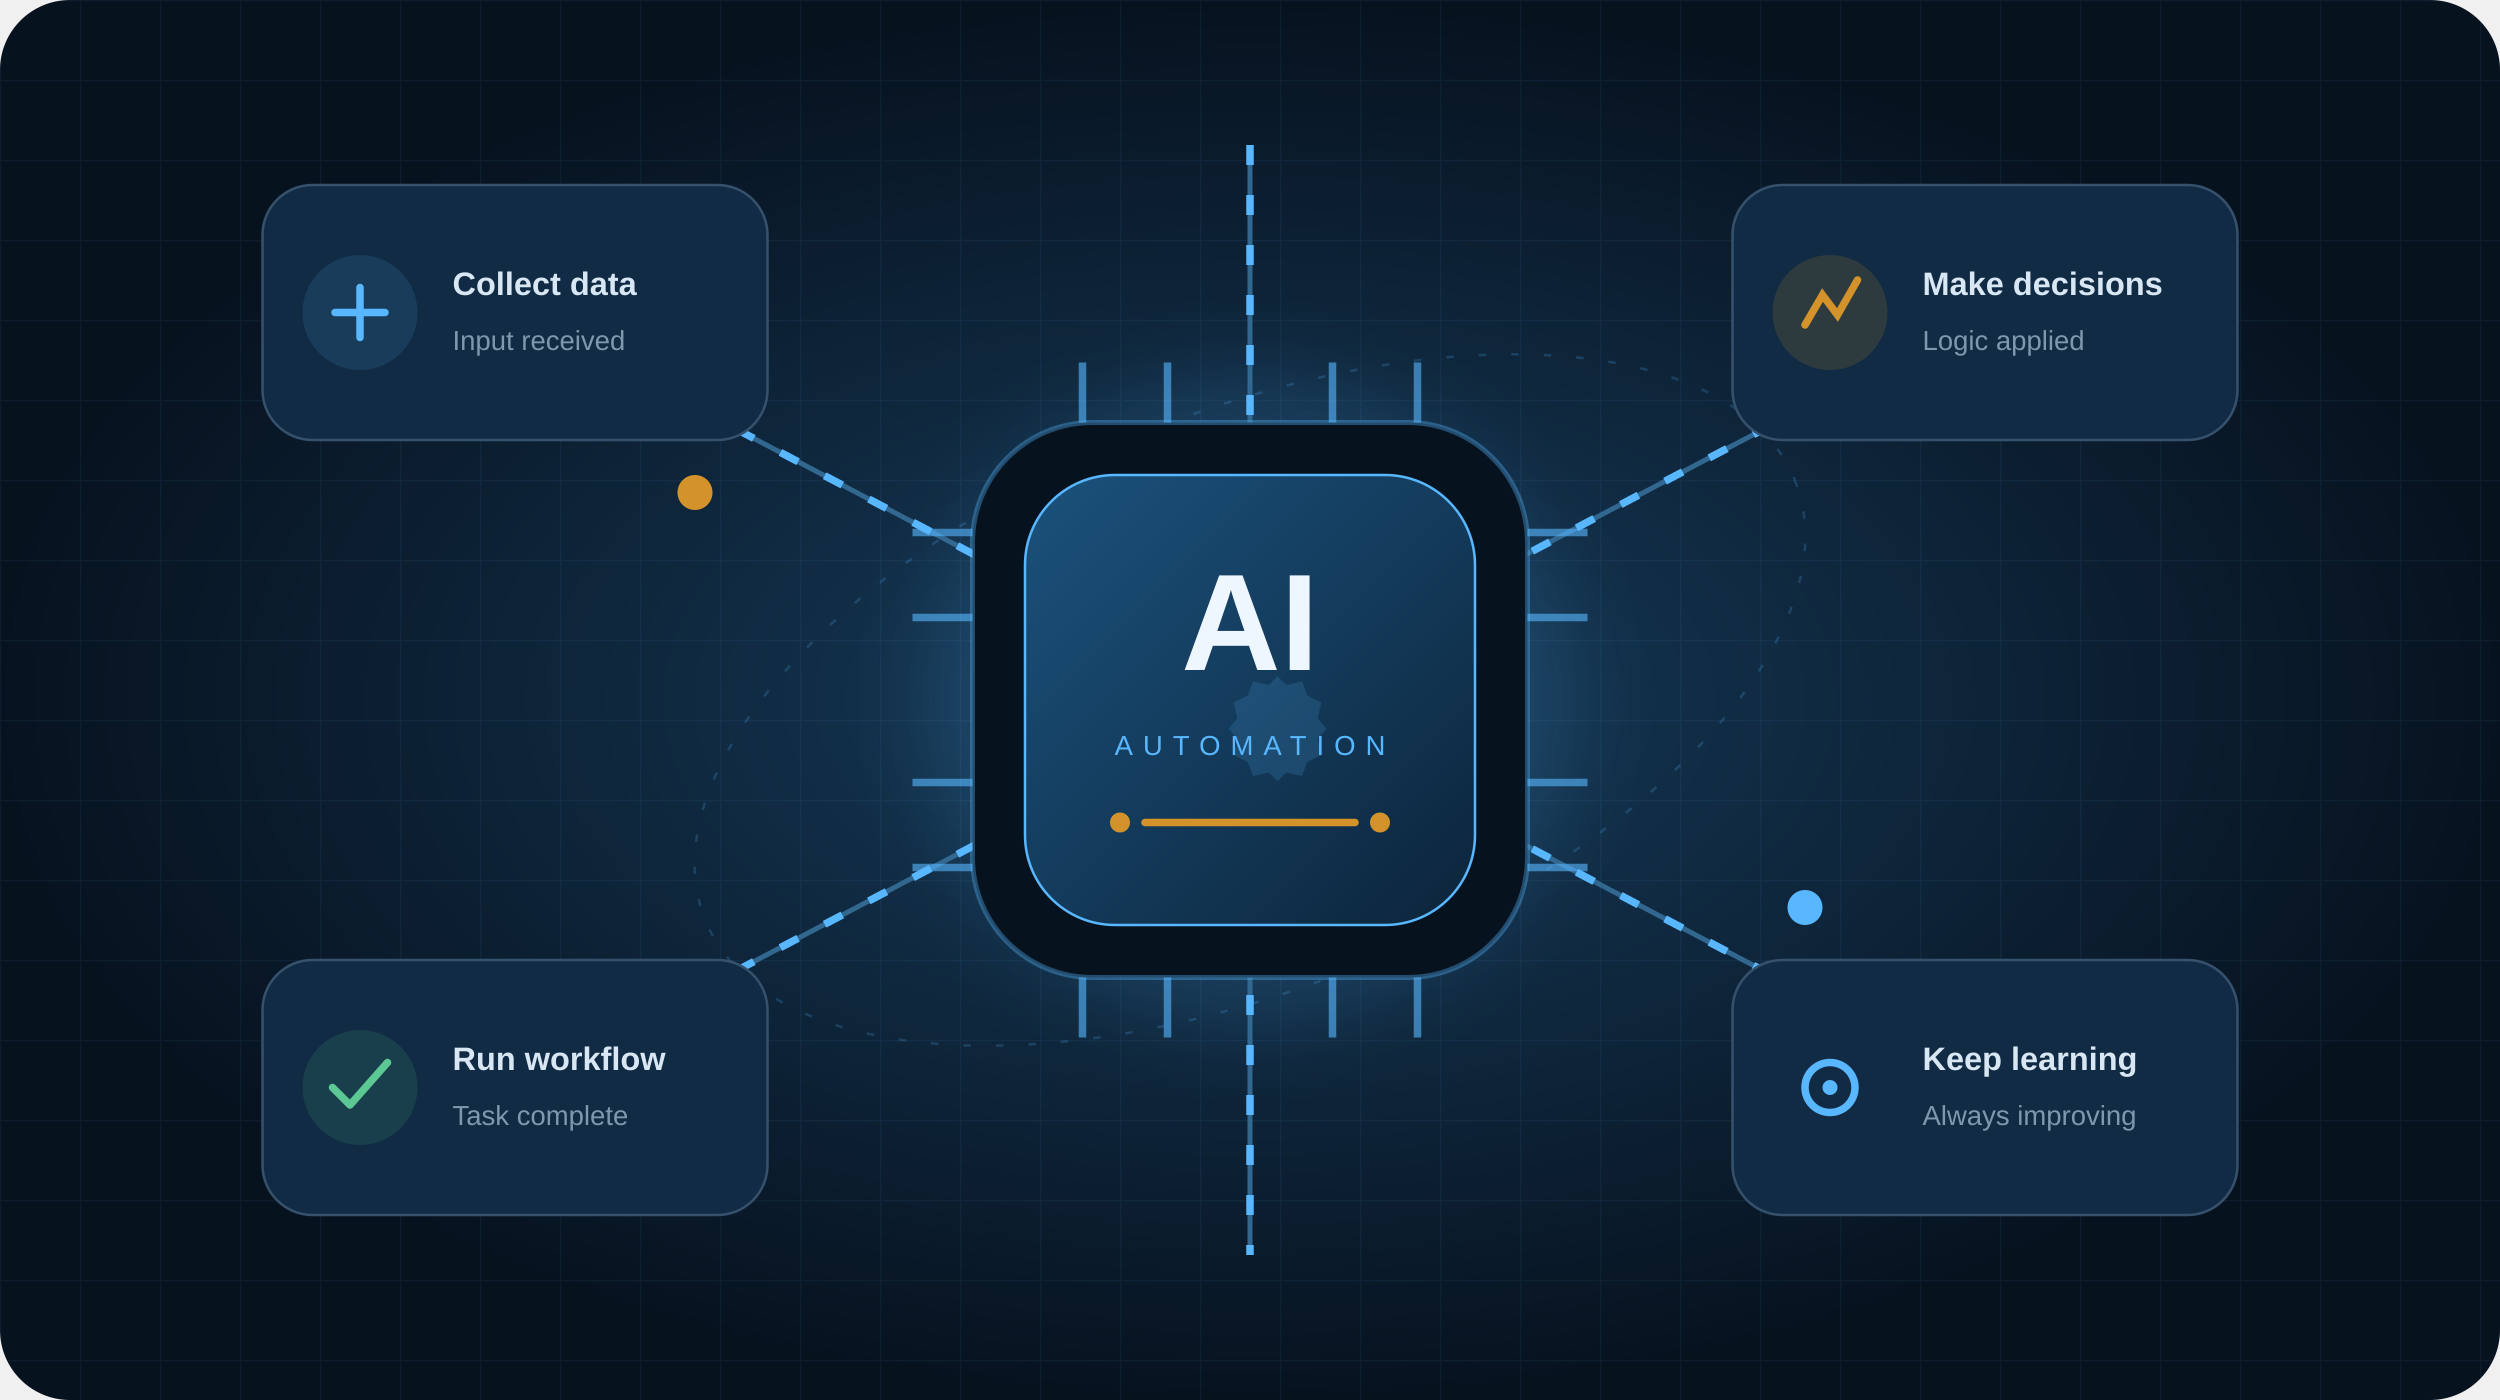
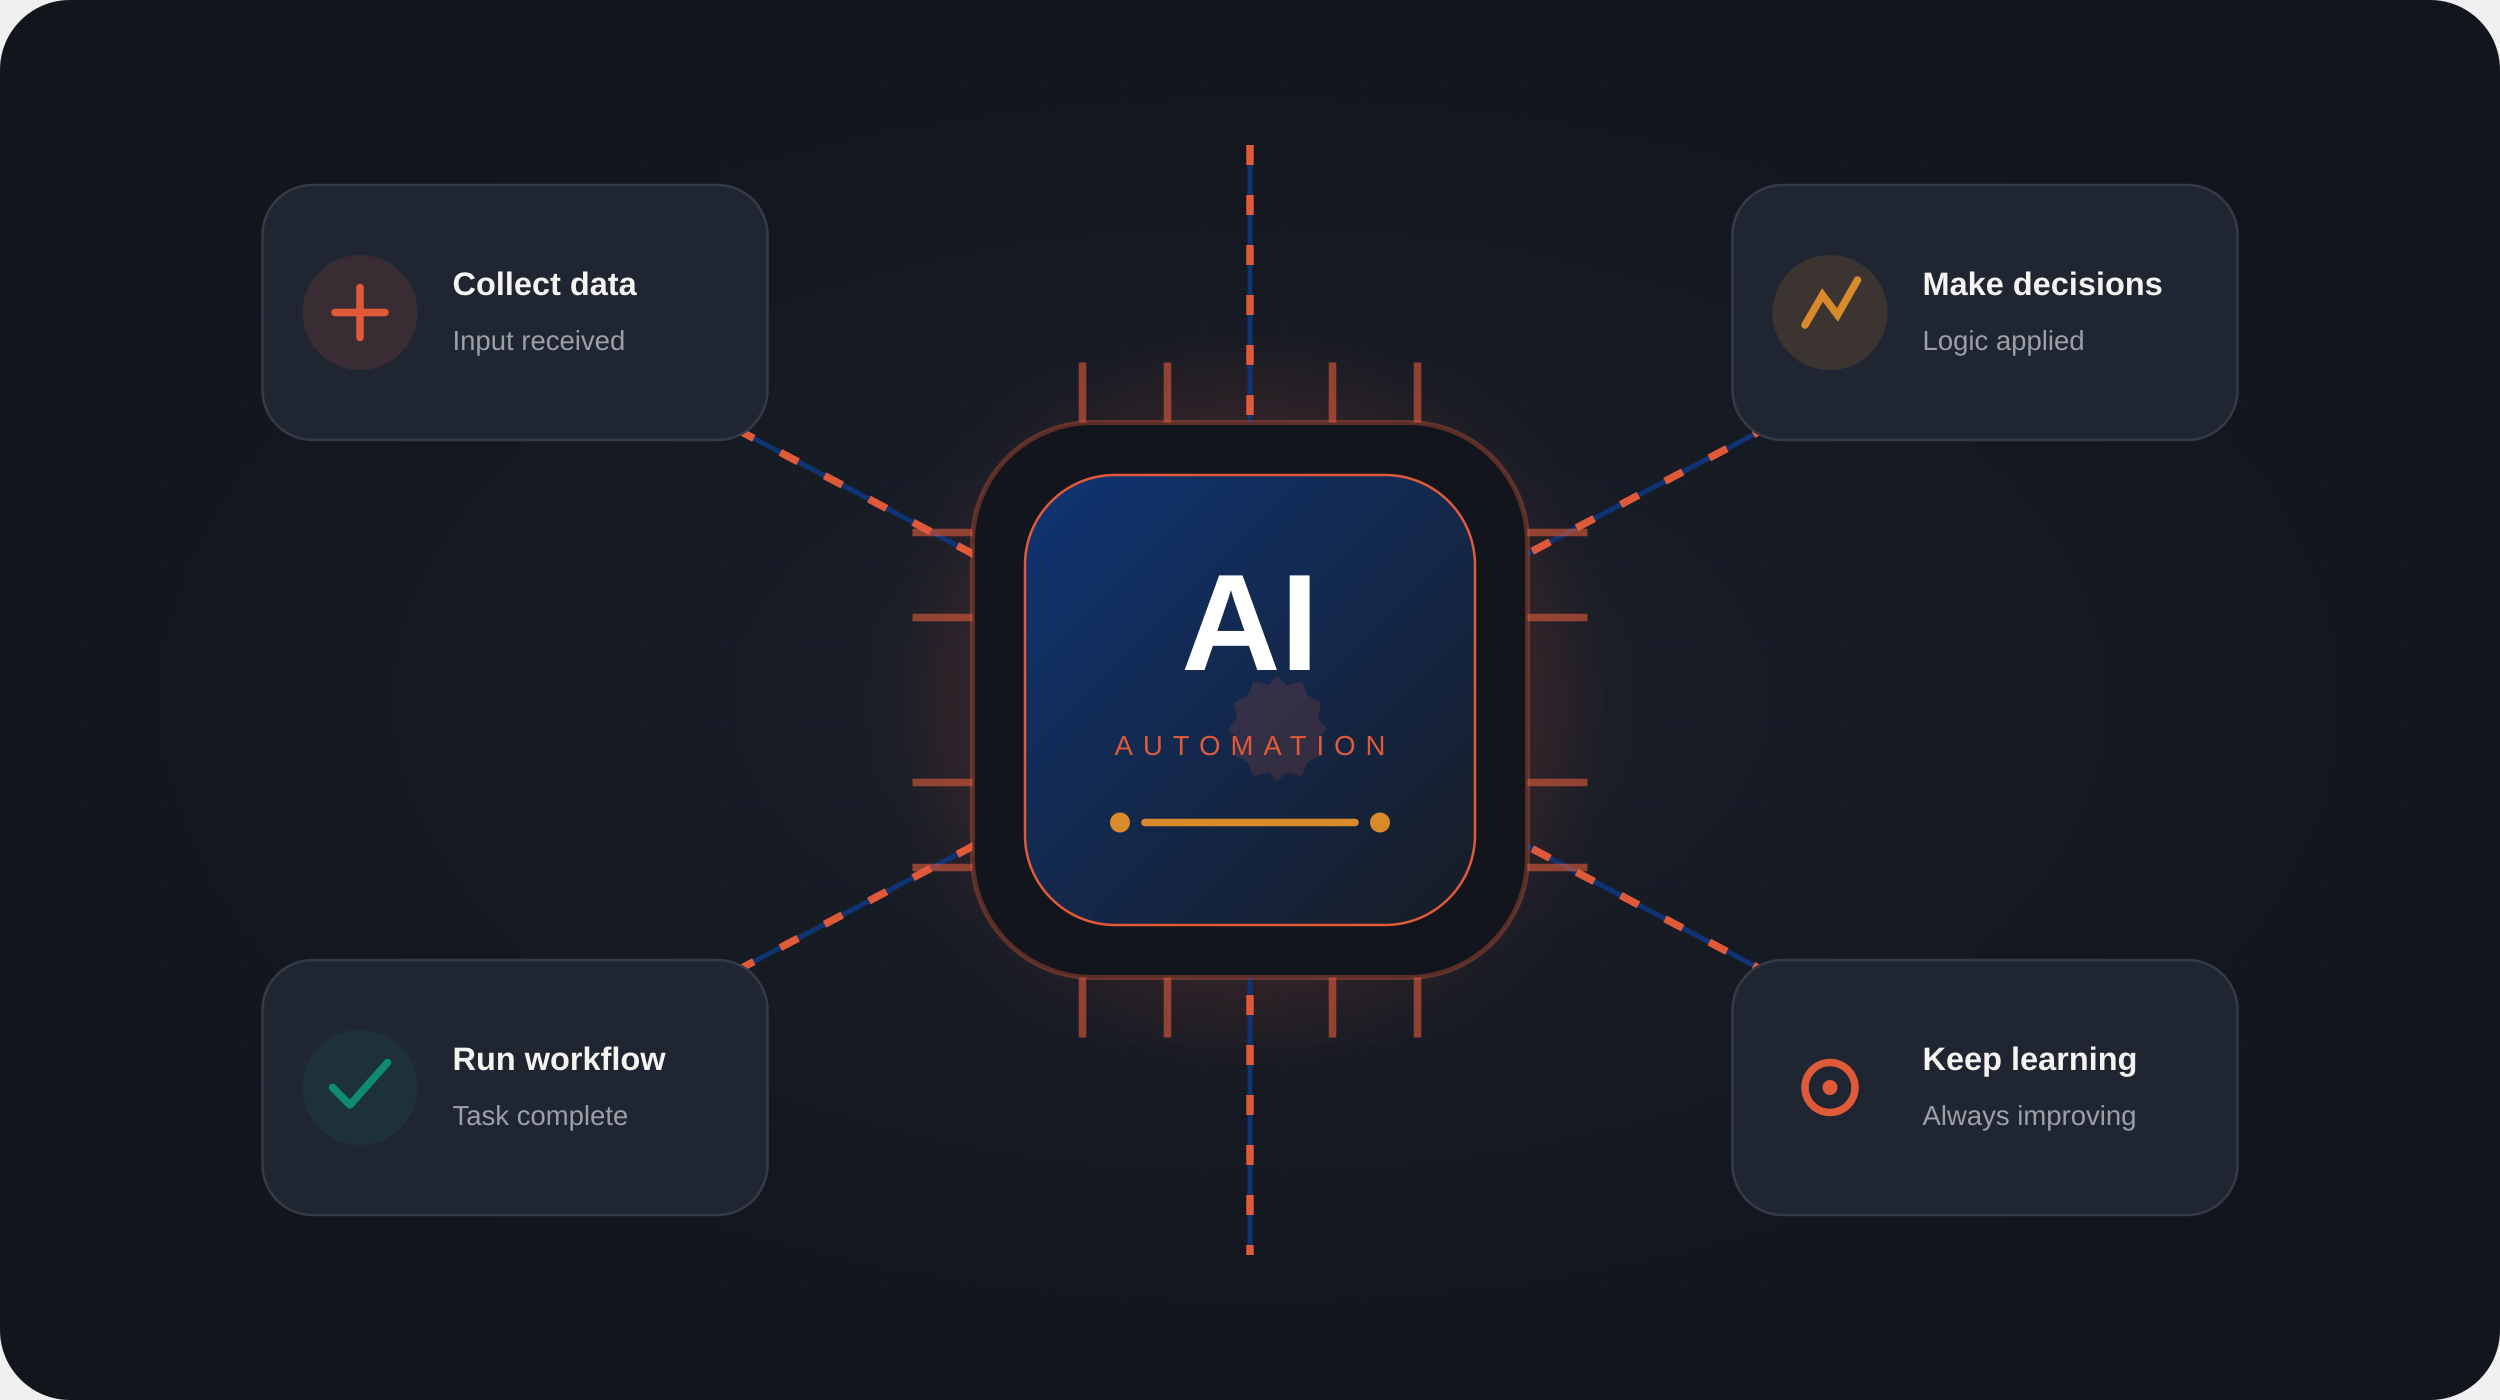
<svg xmlns="http://www.w3.org/2000/svg" width="1000" height="560" viewBox="0 0 1000 560" fill="none">
  <defs>
    <radialGradient id="bg">
-       <stop stop-color="#163c5b" />
-       <stop offset="1" stop-color="#07121f" />
+       <stop stop-color="#1B202B" />
+       <stop offset="1" stop-color="#12151C" />
    </radialGradient>
    <linearGradient id="chip" x2="1" y2="1">
-       <stop stop-color="#1b527d" />
-       <stop offset="1" stop-color="#0c243a" />
+       <stop stop-color="#0F3473" />
+       <stop offset="1" stop-color="#181C24" />
    </linearGradient>
    <pattern id="grid" width="32" height="32" patternUnits="userSpaceOnUse">
-       <path d="M32 0H0V32" stroke="#5ab5ff" stroke-opacity=".07" />
+       <path d="M32 0H0V32" stroke="#0F3473" stroke-opacity=".07" />
    </pattern>
    <filter id="glow">
      <feGaussianBlur stdDeviation="15" />
    </filter>
  </defs>
-   <style>.flow{stroke-dasharray:8 12;animation:flow 3s linear infinite}.node{transform-box:fill-box;transform-origin:center;animation:pulse 3s ease-in-out infinite}.n2{animation-delay:.5s}.n3{animation-delay:1s}.n4{animation-delay:1.5s}.core{transform-origin:500px 280px;animation:breathe 4s ease-in-out infinite}.orbit{transform-origin:500px 280px;animation:spin 22s linear infinite}.gear{transform-box:fill-box;transform-origin:center;animation:spin 10s linear infinite}@keyframes flow{to{stroke-dashoffset:-40}}@keyframes pulse{50%{transform:scale(1.12);filter:brightness(1.4)}}@keyframes breathe{50%{transform:scale(1.035)}}@keyframes spin{to{transform:rotate(360deg)}}@media(prefers-reduced-motion:reduce){*{animation:none!important}}</style>
+   <style>.flow{stroke-dasharray:8 12;animation:flow 3s linear infinite}.node{transform-box:fill-box;transform-origin:center;animation:pulse 3s ease-in-out infinite}.n2{animation-delay:.5s}.n3{animation-delay:1s}.n4{animation-delay:1.5s}.core{transform-origin:500px 280px;animation:breathe 4s ease-in-out infinite}.gear{transform-box:fill-box;transform-origin:center;animation:spin 10s linear infinite}@keyframes flow{to{stroke-dashoffset:-40}}@keyframes pulse{50%{transform:scale(1.12);filter:brightness(1.4)}}@keyframes breathe{50%{transform:scale(1.035)}}@keyframes spin{to{transform:rotate(360deg)}}@media(prefers-reduced-motion:reduce){*{animation:none!important}}</style>
  <rect width="1000" height="560" rx="28" fill="url(#bg)" />
  <rect width="1000" height="560" rx="28" fill="url(#grid)" />
-   <circle cx="500" cy="280" r="130" fill="#58b7ff" opacity=".13" filter="url(#glow)" />
-   <g stroke="#32678f" stroke-width="2">
+   <circle cx="500" cy="280" r="130" fill="#E05A3A" opacity=".13" filter="url(#glow)" />
+   <g stroke="#0F3473" stroke-width="2">
    <path d="M500 280L206 125M500 280L794 125M500 280L206 435M500 280L794 435M500 280V58M500 280V502" />
-     <path class="flow" d="M206 125L500 280 794 125M206 435L500 280 794 435M500 58V502" stroke="#58b7ff" stroke-width="3" />
-   </g>
-   <g class="orbit">
-     <ellipse cx="500" cy="280" rx="235" ry="115" stroke="#58b7ff" stroke-opacity=".2" stroke-dasharray="3 10" transform="rotate(-22 500 280)" />
-     <circle cx="278" cy="197" r="7" fill="#d4932a" />
-     <circle cx="722" cy="363" r="7" fill="#58b7ff" />
+     <path class="flow" d="M206 125L500 280 794 125M206 435L500 280 794 435M500 58V502" stroke="#E05A3A" stroke-width="3" />
  </g>
  <g class="core">
-     <rect x="389" y="169" width="222" height="222" rx="48" fill="#07121f" stroke="#58b7ff" stroke-opacity=".35" stroke-width="2" />
-     <rect x="410" y="190" width="180" height="180" rx="36" fill="url(#chip)" stroke="#58b7ff" />
-     <g stroke="#58b7ff" stroke-width="3" opacity=".6">
+     <rect x="389" y="169" width="222" height="222" rx="48" fill="#12151C" stroke="#E05A3A" stroke-opacity=".35" stroke-width="2" />
+     <rect x="410" y="190" width="180" height="180" rx="36" fill="url(#chip)" stroke="#E05A3A" />
+     <g stroke="#E05A3A" stroke-width="3" opacity=".6">
      <path d="M389 213h-24M389 247h-24M389 313h-24M389 347h-24M611 213h24M611 247h24M611 313h24M611 347h24M433 169v-24M467 169v-24M533 169v-24M567 169v-24M433 391v24M467 391v24M533 391v24M567 391v24" />
    </g>
-     <text x="500" y="268" text-anchor="middle" fill="#eef7ff" font-family="Arial,sans-serif" font-size="55" font-weight="700">AI</text>
-     <text x="500" y="302" text-anchor="middle" fill="#58b7ff" font-family="Arial,sans-serif" font-size="11" letter-spacing="4">AUTOMATION</text>
-     <path d="M458 329h84" stroke="#d4932a" stroke-width="3" stroke-linecap="round" />
-     <circle cx="448" cy="329" r="4" fill="#d4932a" />
-     <circle cx="552" cy="329" r="4" fill="#d4932a" />
+     <text x="500" y="268" text-anchor="middle" fill="#FFFFFF" font-family="Arial,sans-serif" font-size="55" font-weight="700">AI</text>
+     <text x="500" y="302" text-anchor="middle" fill="#E05A3A" font-family="Arial,sans-serif" font-size="11" letter-spacing="4">AUTOMATION</text>
+     <path d="M458 329h84" stroke="#D98A2B" stroke-width="3" stroke-linecap="round" />
+     <circle cx="448" cy="329" r="4" fill="#D98A2B" />
+     <circle cx="552" cy="329" r="4" fill="#D98A2B" />
  </g>
  <g class="node">
-     <rect x="105" y="74" width="202" height="102" rx="20" fill="#102b43" stroke="#36516c" />
-     <circle cx="144" cy="125" r="23" fill="#58b7ff" fill-opacity=".13" />
-     <path d="M134 125h20M144 115v20" stroke="#58b7ff" stroke-width="3" stroke-linecap="round" />
-     <text x="181" y="118" fill="#d8e7f3" font-family="Arial,sans-serif" font-size="13" font-weight="700">Collect data</text>
-     <text x="181" y="140" fill="#7e98af" font-family="Arial,sans-serif" font-size="11">Input received</text>
+     <rect x="105" y="74" width="202" height="102" rx="20" fill="#202631" stroke="#343A46" />
+     <circle cx="144" cy="125" r="23" fill="#E05A3A" fill-opacity=".13" />
+     <path d="M134 125h20M144 115v20" stroke="#E05A3A" stroke-width="3" stroke-linecap="round" />
+     <text x="181" y="118" fill="#F6F4F1" font-family="Arial,sans-serif" font-size="13" font-weight="700">Collect data</text>
+     <text x="181" y="140" fill="#9A9FA8" font-family="Arial,sans-serif" font-size="11">Input received</text>
  </g>
  <g class="node n2">
-     <rect x="693" y="74" width="202" height="102" rx="20" fill="#102b43" stroke="#36516c" />
-     <circle cx="732" cy="125" r="23" fill="#d4932a" fill-opacity=".15" />
-     <path d="M722 130l7-12 6 8 8-14" stroke="#d4932a" stroke-width="3" stroke-linecap="round" />
-     <text x="769" y="118" fill="#d8e7f3" font-family="Arial,sans-serif" font-size="13" font-weight="700">Make decisions</text>
-     <text x="769" y="140" fill="#7e98af" font-family="Arial,sans-serif" font-size="11">Logic applied</text>
+     <rect x="693" y="74" width="202" height="102" rx="20" fill="#202631" stroke="#343A46" />
+     <circle cx="732" cy="125" r="23" fill="#D98A2B" fill-opacity=".15" />
+     <path d="M722 130l7-12 6 8 8-14" stroke="#D98A2B" stroke-width="3" stroke-linecap="round" />
+     <text x="769" y="118" fill="#F6F4F1" font-family="Arial,sans-serif" font-size="13" font-weight="700">Make decisions</text>
+     <text x="769" y="140" fill="#9A9FA8" font-family="Arial,sans-serif" font-size="11">Logic applied</text>
  </g>
  <g class="node n3">
-     <rect x="105" y="384" width="202" height="102" rx="20" fill="#102b43" stroke="#36516c" />
-     <circle cx="144" cy="435" r="23" fill="#5cc994" fill-opacity=".12" />
-     <path d="M133 435l7 7 15-17" stroke="#5cc994" stroke-width="3" stroke-linecap="round" stroke-linejoin="round" />
-     <text x="181" y="428" fill="#d8e7f3" font-family="Arial,sans-serif" font-size="13" font-weight="700">Run workflow</text>
-     <text x="181" y="450" fill="#7e98af" font-family="Arial,sans-serif" font-size="11">Task complete</text>
+     <rect x="105" y="384" width="202" height="102" rx="20" fill="#202631" stroke="#343A46" />
+     <circle cx="144" cy="435" r="23" fill="#0F8A73" fill-opacity=".12" />
+     <path d="M133 435l7 7 15-17" stroke="#0F8A73" stroke-width="3" stroke-linecap="round" stroke-linejoin="round" />
+     <text x="181" y="428" fill="#F6F4F1" font-family="Arial,sans-serif" font-size="13" font-weight="700">Run workflow</text>
+     <text x="181" y="450" fill="#9A9FA8" font-family="Arial,sans-serif" font-size="11">Task complete</text>
  </g>
  <g class="node n4">
-     <rect x="693" y="384" width="202" height="102" rx="20" fill="#102b43" stroke="#36516c" />
+     <rect x="693" y="384" width="202" height="102" rx="20" fill="#202631" stroke="#343A46" />
    <g class="gear">
-       <path d="M730 415l5 5 9-2 3 8 8 4-2 9 5 6-5 6 2 9-8 4-3 8-9-2-5 5-5-5-9 2-3-8-8-4 2-9-5-6 5-6-2-9 8-4 3-8 9 2z" fill="#58b7ff" fill-opacity=".16" transform="translate(0 -20) scale(.7)" />
-       <circle cx="732" cy="435" r="10" stroke="#58b7ff" stroke-width="3" />
-       <circle cx="732" cy="435" r="3" fill="#58b7ff" />
+       <path d="M730 415l5 5 9-2 3 8 8 4-2 9 5 6-5 6 2 9-8 4-3 8-9-2-5 5-5-5-9 2-3-8-8-4 2-9-5-6 5-6-2-9 8-4 3-8 9 2z" fill="#E05A3A" fill-opacity=".16" transform="translate(0 -20) scale(.7)" />
+       <circle cx="732" cy="435" r="10" stroke="#E05A3A" stroke-width="3" />
+       <circle cx="732" cy="435" r="3" fill="#E05A3A" />
    </g>
-     <text x="769" y="428" fill="#d8e7f3" font-family="Arial,sans-serif" font-size="13" font-weight="700">Keep learning</text>
-     <text x="769" y="450" fill="#7e98af" font-family="Arial,sans-serif" font-size="11">Always improving</text>
+     <text x="769" y="428" fill="#F6F4F1" font-family="Arial,sans-serif" font-size="13" font-weight="700">Keep learning</text>
+     <text x="769" y="450" fill="#9A9FA8" font-family="Arial,sans-serif" font-size="11">Always improving</text>
  </g>
</svg>
